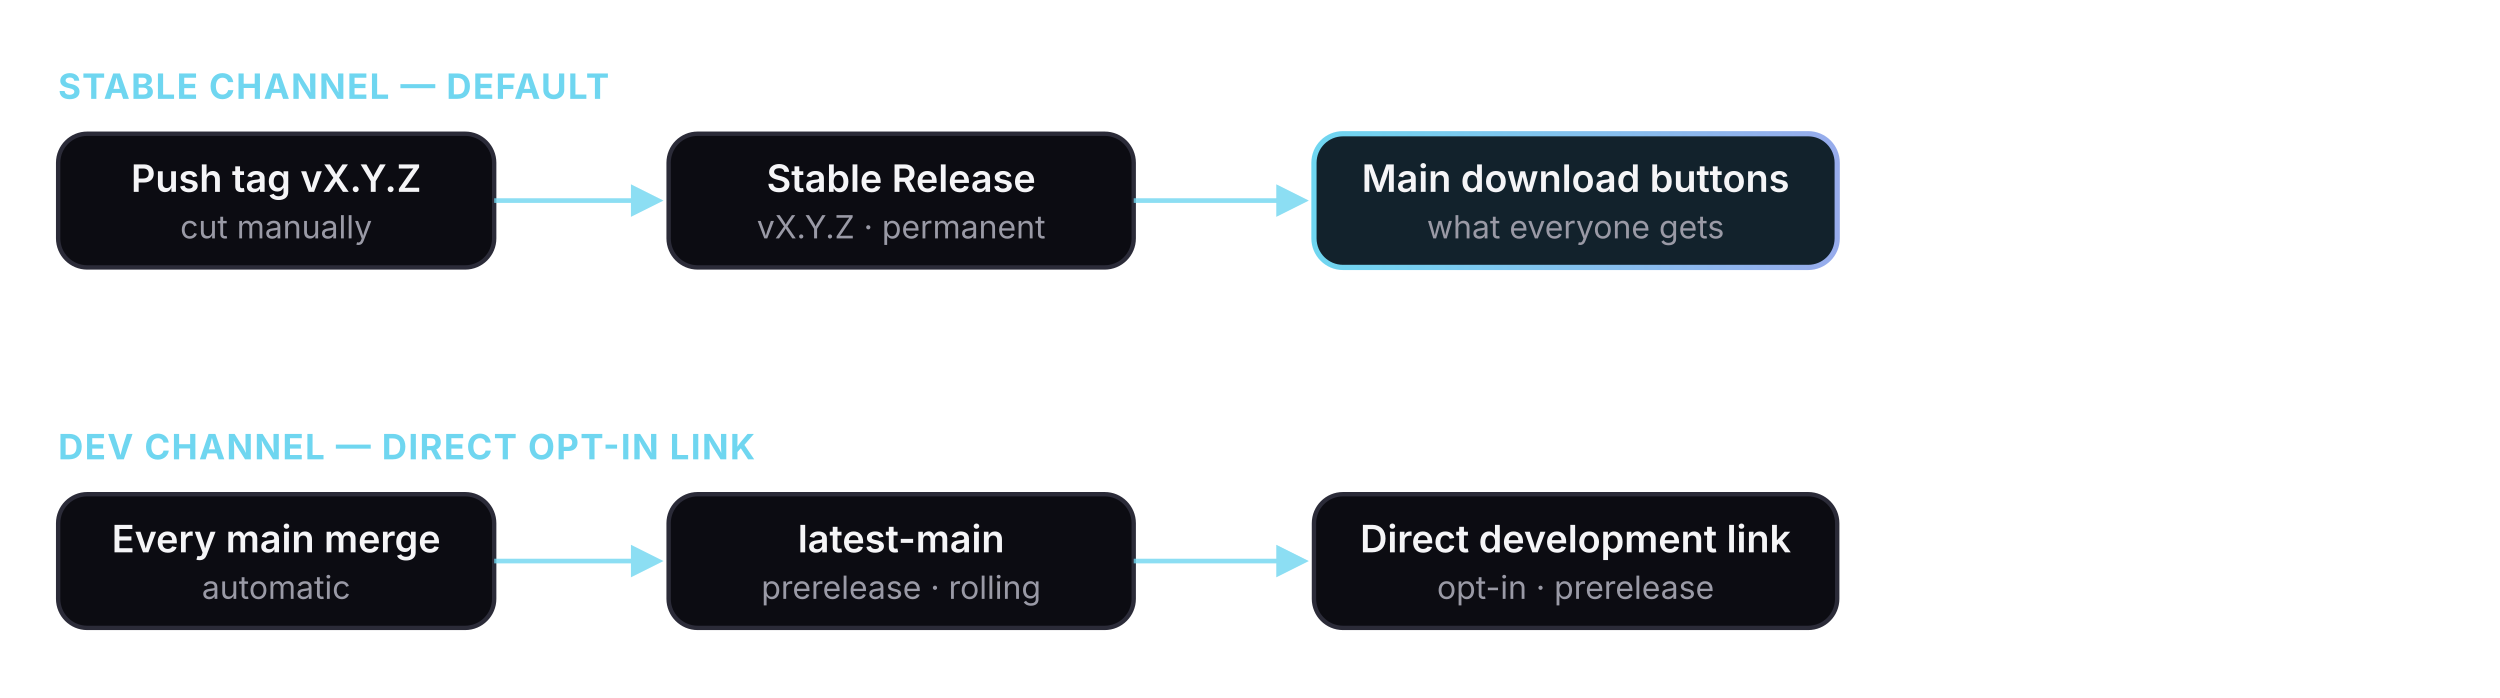
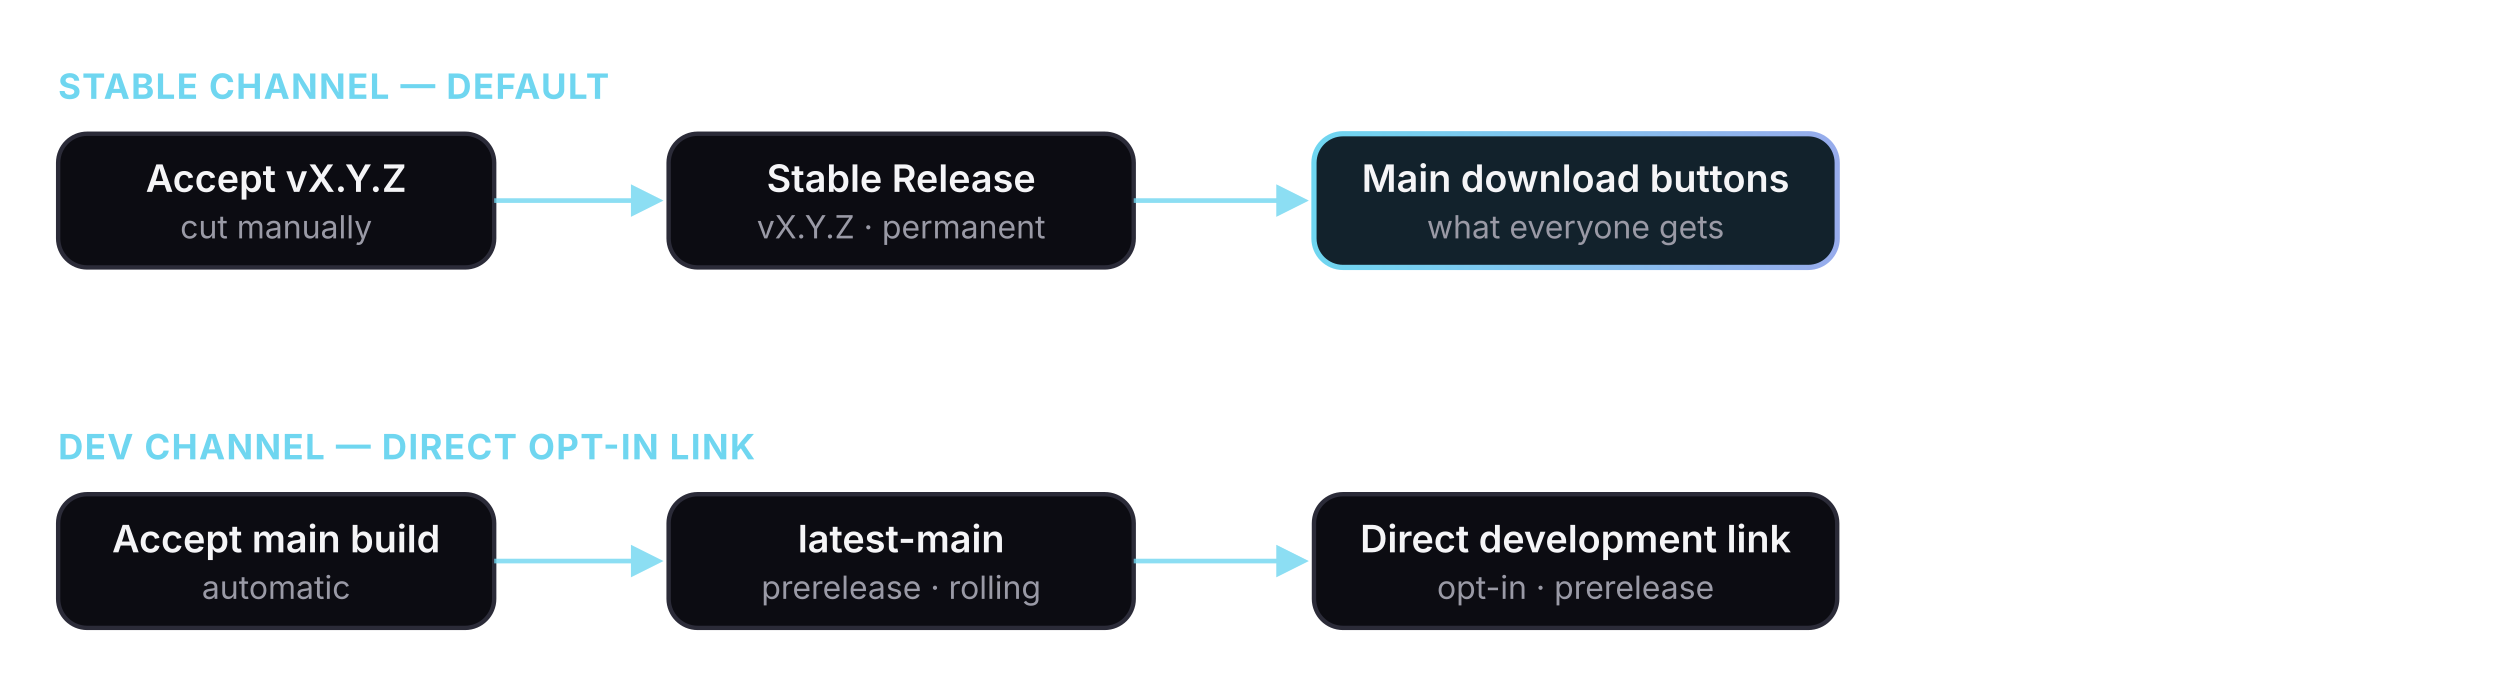
- <svg xmlns="http://www.w3.org/2000/svg" viewBox="0 0 860 240" role="img" aria-label="Two release channels: version tags produce stable releases that the website points to by default; every main merge refreshes a single rolling latest-main prerelease available through a direct development link.">
+ <svg xmlns="http://www.w3.org/2000/svg" viewBox="0 0 860 240" role="img" aria-label="Accepted version-tag candidates produce stable releases; accepted main candidates update the rolling development release.">
  <defs>
    <linearGradient id="fs-accent2" x1="0" y1="0" x2="1" y2="0">
      <stop offset="0" stop-color="#6fd6f0" />
      <stop offset="1" stop-color="#97acec" />
    </linearGradient>
    <marker id="fs-arrow2" viewBox="0 0 10 10" refX="8" refY="5" markerWidth="7" markerHeight="7" orient="auto-start-reverse">
      <path d="M0 0 L10 5 L0 10 z" fill="#6fd6f0" />
    </marker>
    <style>
      .box2 { fill: #0c0c12; stroke: #2b2b38; stroke-width: 1.5; }
      .lbl2 { fill: #f5f5f7; font: 600 13px -apple-system, 'Segoe UI', sans-serif; }
      .sub2 { fill: #9a9aa6; font: 400 11px -apple-system, 'Segoe UI', sans-serif; }
      .hdr2 { fill: #6fd6f0; font: 650 12px -apple-system, 'Segoe UI', sans-serif; letter-spacing: 0.04em; }
      .edge2 { stroke: #6fd6f0; stroke-width: 1.6; fill: none; opacity: 0.8; }
    </style>
  </defs>
  <text class="hdr2" x="20" y="34">STABLE CHANNEL — DEFAULT</text>
  <rect class="box2" x="20" y="46" width="150" height="46" rx="10" />
-   <text class="lbl2" x="95" y="66" text-anchor="middle">Push tag vX.Y.Z</text>
+   <text class="lbl2" x="95" y="66" text-anchor="middle">Accept vX.Y.Z</text>
  <text class="sub2" x="95" y="82" text-anchor="middle">cut manually</text>
  <rect class="box2" x="230" y="46" width="160" height="46" rx="10" />
  <text class="lbl2" x="310" y="66" text-anchor="middle">Stable Release</text>
  <text class="sub2" x="310" y="82" text-anchor="middle">vX.Y.Z · permanent</text>
  <rect x="452" y="46" width="180" height="46" rx="10" fill="#12222c" stroke="url(#fs-accent2)" stroke-width="1.8" />
  <text class="lbl2" x="542" y="66" text-anchor="middle">Main download buttons</text>
  <text class="sub2" x="542" y="82" text-anchor="middle">what everyone gets</text>
  <path class="edge2" d="M170 69 H226" marker-end="url(#fs-arrow2)" />
  <path class="edge2" d="M390 69 H448" marker-end="url(#fs-arrow2)" />
  <text class="hdr2" x="20" y="158">DEV CHANNEL — DIRECT OPT-IN LINK</text>
  <rect class="box2" x="20" y="170" width="150" height="46" rx="10" />
-   <text class="lbl2" x="95" y="190" text-anchor="middle">Every main merge</text>
+   <text class="lbl2" x="95" y="190" text-anchor="middle">Accept main build</text>
  <text class="sub2" x="95" y="206" text-anchor="middle">automatic</text>
  <rect class="box2" x="230" y="170" width="160" height="46" rx="10" />
  <text class="lbl2" x="310" y="190" text-anchor="middle">latest-main</text>
  <text class="sub2" x="310" y="206" text-anchor="middle">prerelease · rolling</text>
  <rect class="box2" x="452" y="170" width="180" height="46" rx="10" />
  <text class="lbl2" x="542" y="190" text-anchor="middle">Direct development link</text>
  <text class="sub2" x="542" y="206" text-anchor="middle">opt-in · prerelease</text>
  <path class="edge2" d="M170 193 H226" marker-end="url(#fs-arrow2)" />
  <path class="edge2" d="M390 193 H448" marker-end="url(#fs-arrow2)" />
</svg>
